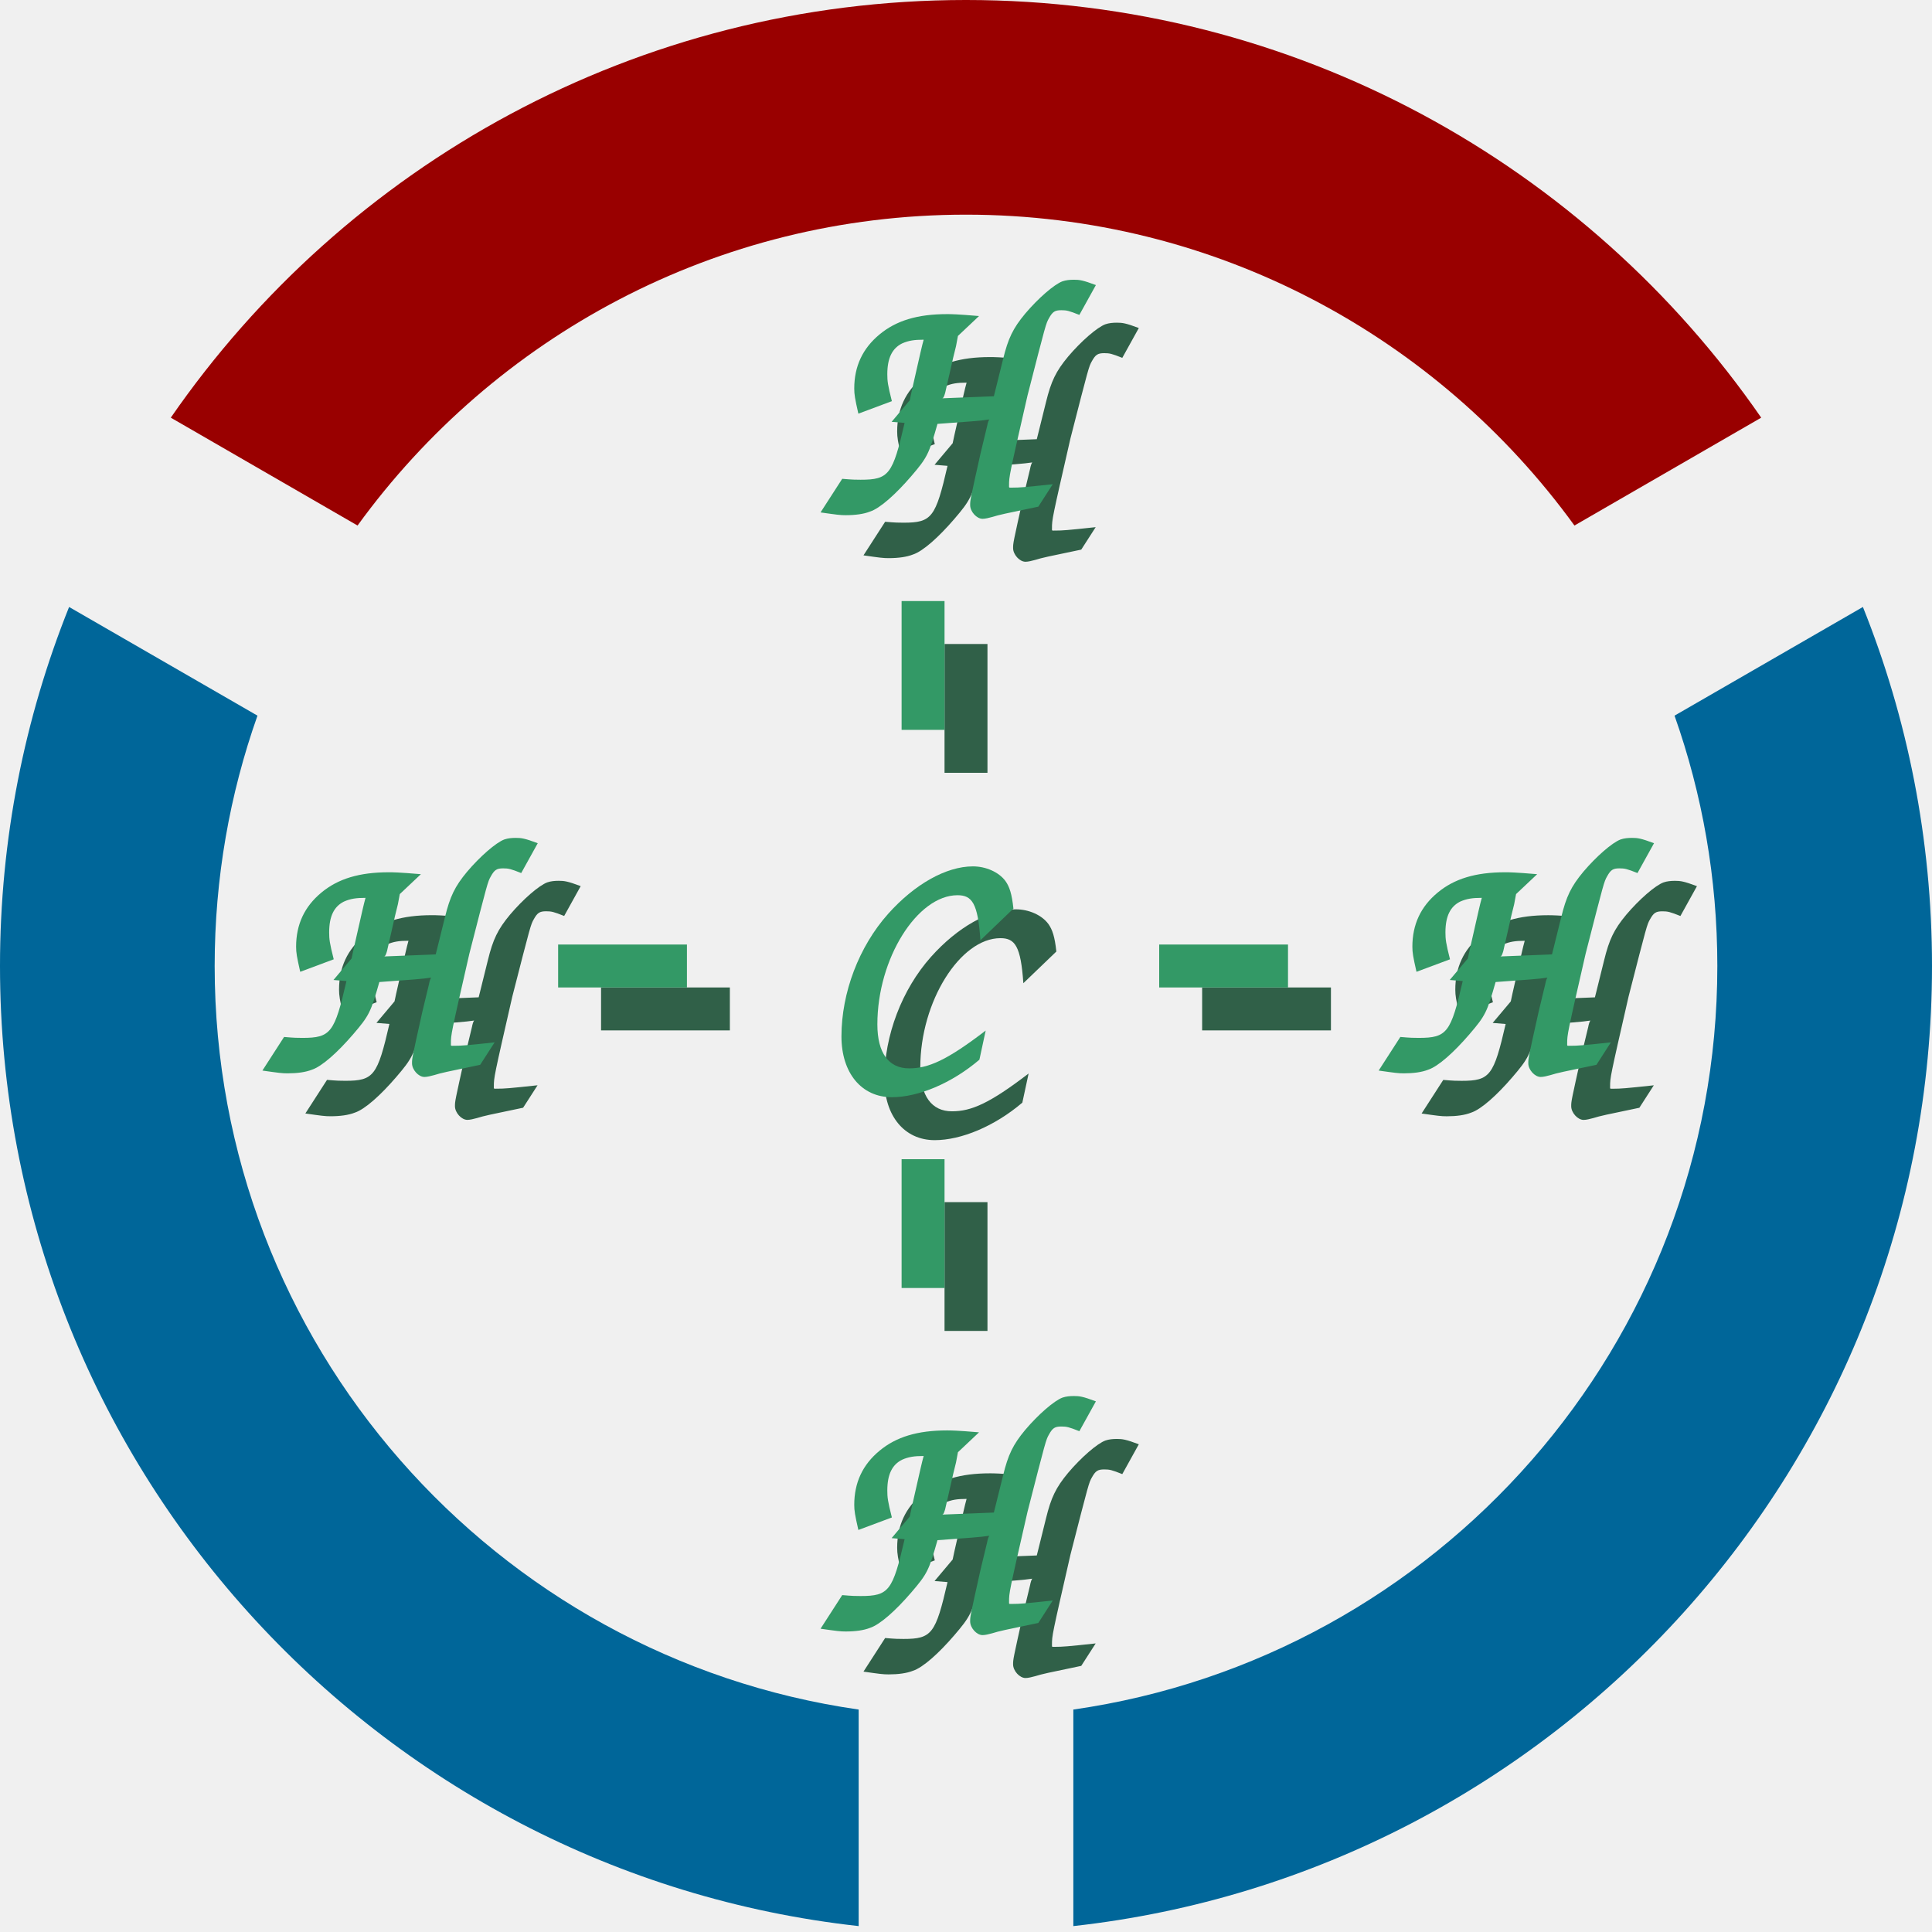
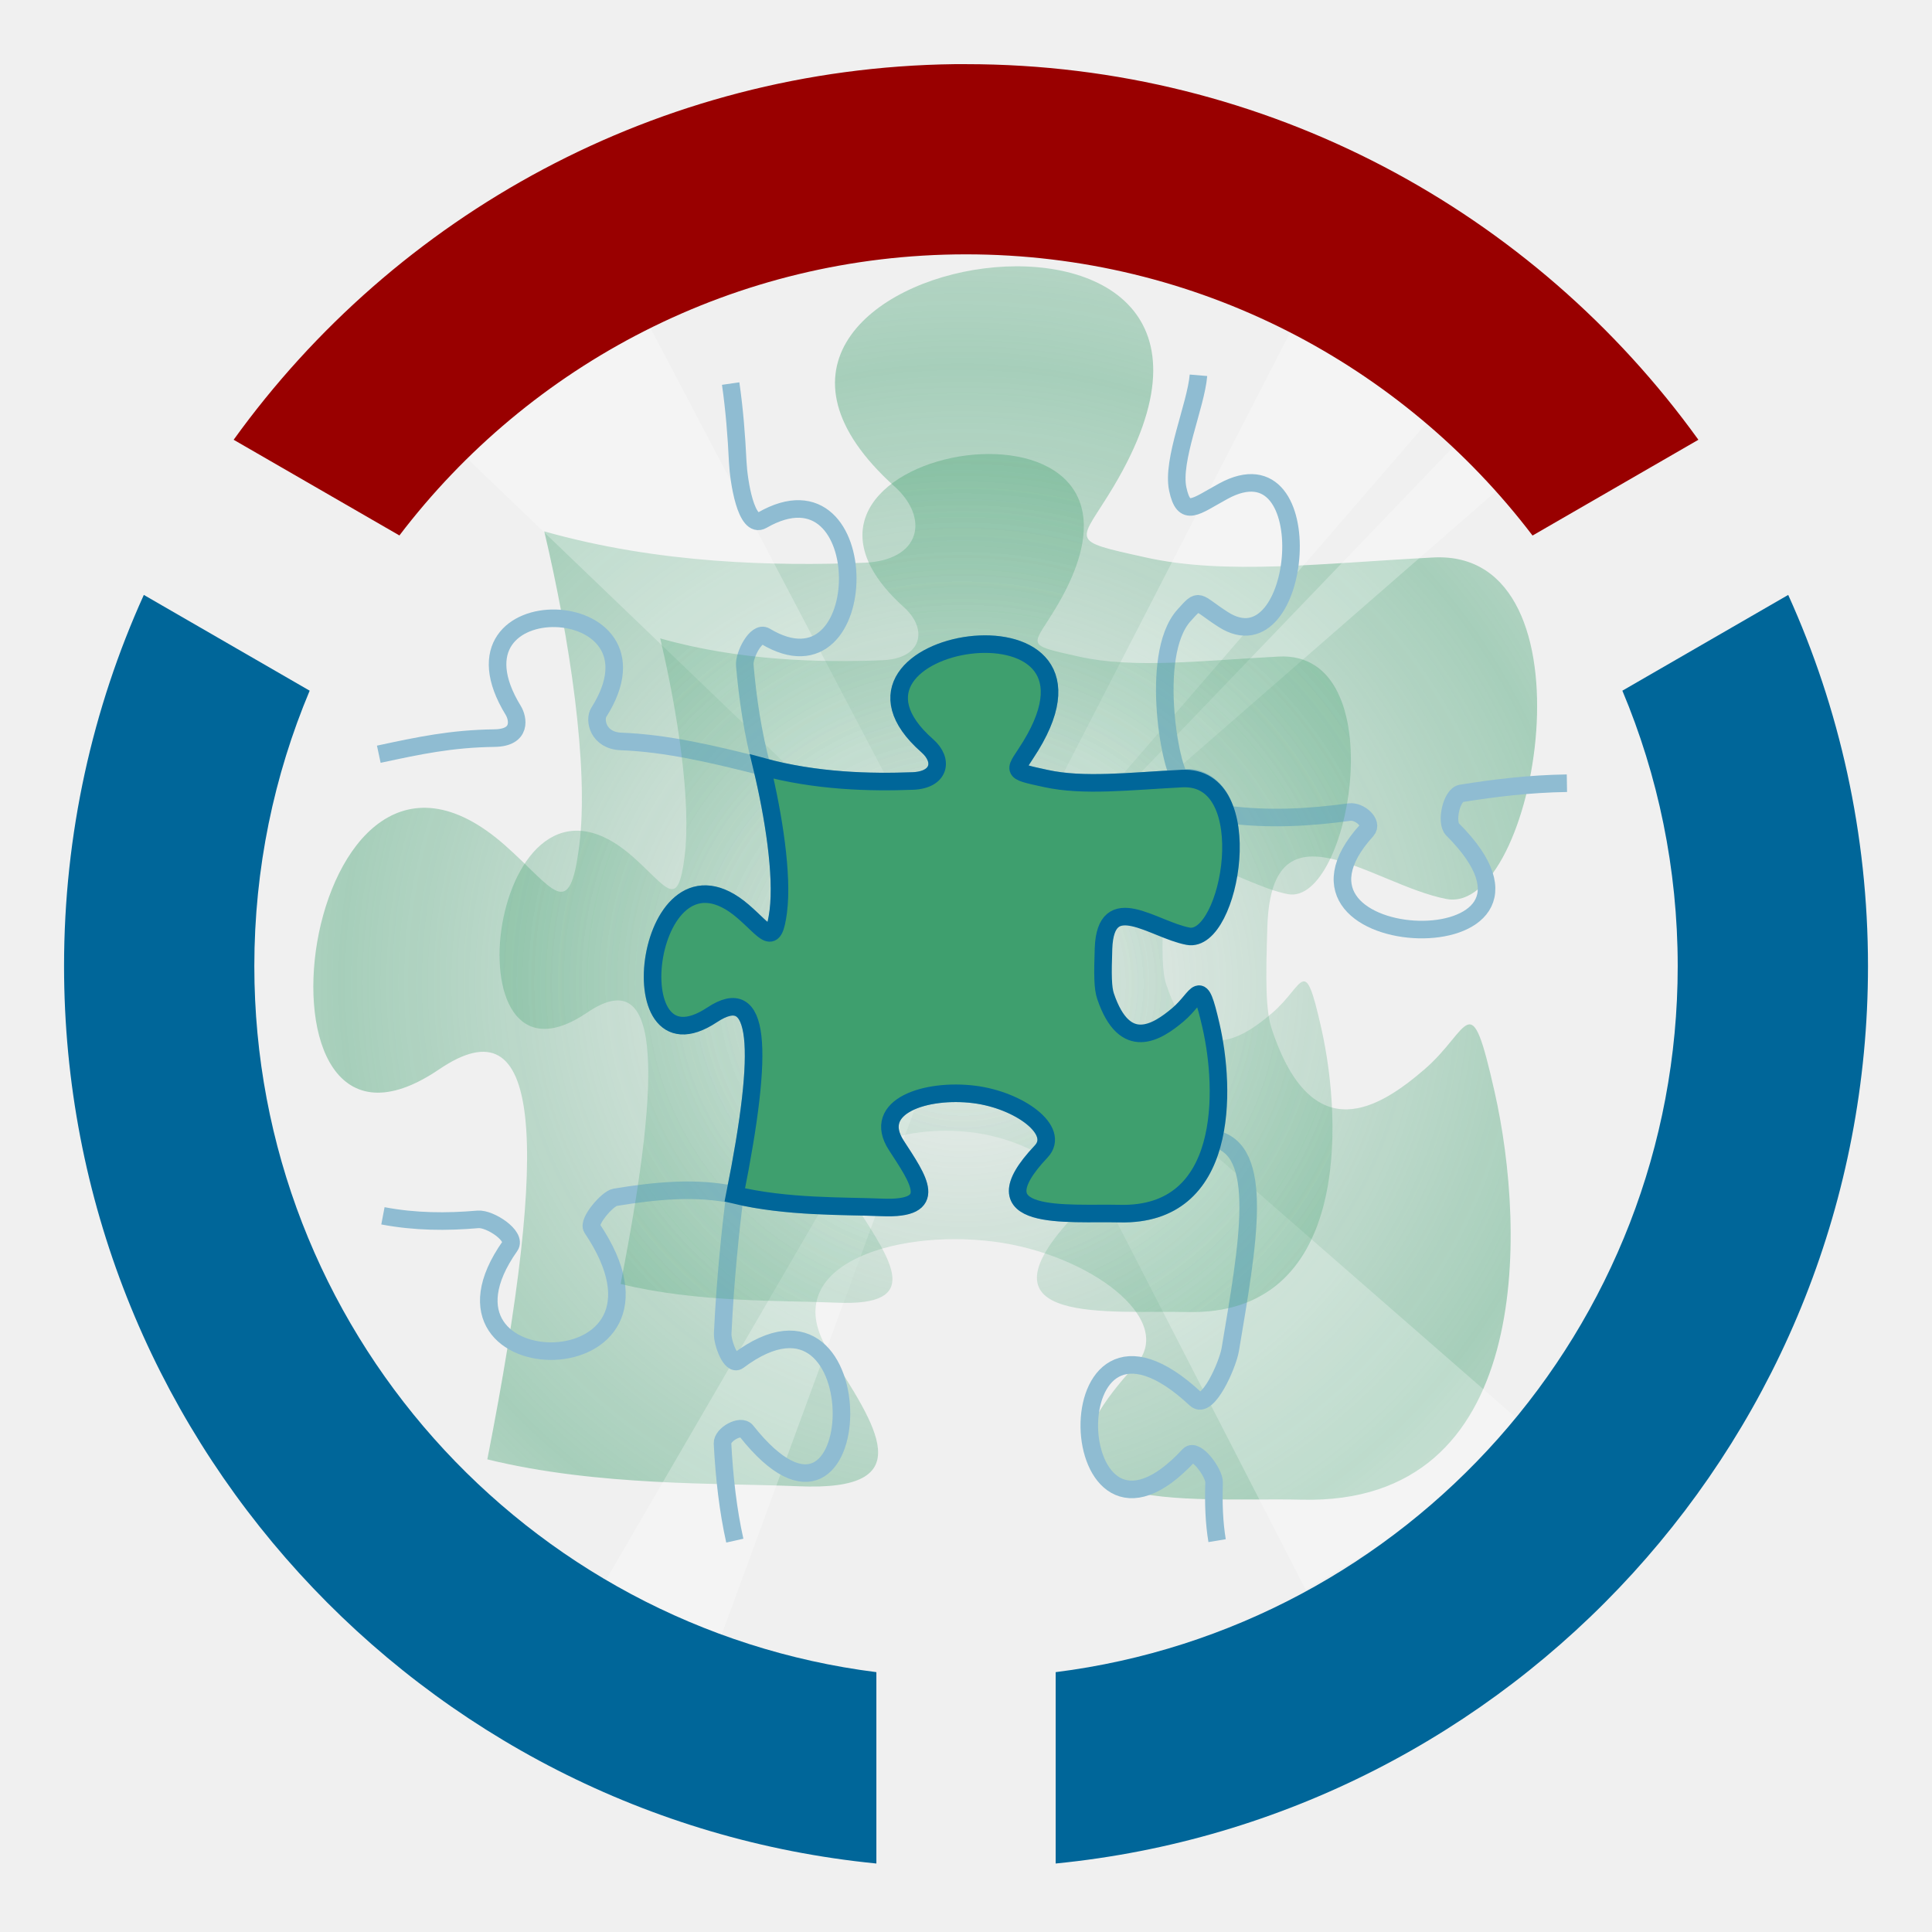
- <svg xmlns="http://www.w3.org/2000/svg" version="1.0" width="900" height="900" id="svg2848">
-   <defs id="defs2850">
-     </defs>
-   <g transform="matrix(2,0,0,2,-61.4375,-67.125)" id="layer1">
-     <path d="M 255.719,33.562 C 178.94,33.562 111.109,72.086 70.5,130.844 L 114,155.969 C 145.811,112.115 197.438,83.562 255.719,83.562 C 313.999,83.563 365.626,112.115 397.438,155.969 L 440.938,130.844 C 400.329,72.086 332.498,33.562 255.719,33.562 z" style="opacity:1;fill:#990000;fill-opacity:1;stroke:none;stroke-width:10;stroke-linecap:round;stroke-linejoin:round;stroke-miterlimit:4;stroke-dasharray:none;stroke-opacity:1" id="path4005" />
-     <path d="M 46.812,174.938 C 36.443,200.796 30.719,229.013 30.719,258.562 C 30.719,374.314 118.267,469.741 230.719,482.188 L 230.719,431.75 C 145.954,419.602 80.719,346.67 80.719,258.562 C 80.719,238.117 84.234,218.494 90.688,200.25 L 46.812,174.938 z" style="opacity:1;fill:#006699;fill-opacity:1;stroke:none;stroke-width:10;stroke-linecap:round;stroke-linejoin:round;stroke-miterlimit:4;stroke-dasharray:none;stroke-opacity:1" id="path4003" />
-     <path d="M 464.625,174.938 L 420.75,200.25 C 427.203,218.494 430.719,238.117 430.719,258.562 C 430.719,346.67 365.483,419.602 280.719,431.75 L 280.719,482.188 C 393.17,469.741 480.719,374.314 480.719,258.562 C 480.719,229.013 474.995,200.796 464.625,174.938 z" style="opacity:1;fill:#006699;fill-opacity:1;stroke:none;stroke-width:10;stroke-linecap:round;stroke-linejoin:round;stroke-miterlimit:4;stroke-dasharray:none;stroke-opacity:1" id="path3918" />
-     <rect style="fill:#306048;fill-opacity:1" id="rect3230" width="10" height="30" x="250.719" y="313.562" />
-     <rect style="fill:#306048;fill-opacity:1" id="rect3246" width="10" height="30" x="263.562" y="-200.719" transform="matrix(0,1,-1,0,0,0)" />
-     <rect style="fill:#339966;fill-opacity:1" id="rect5370" width="10" height="30" x="240.719" y="303.562" />
-     <rect style="fill:#339966;fill-opacity:1" id="rect5372" width="10" height="30" x="253.562" y="-190.719" transform="matrix(0,1,-1,0,0,0)" />
-     <text xml:space="preserve" style="font-size:115.514px;font-style:normal;font-variant:normal;font-weight:normal;font-stretch:normal;fill:#306048;fill-opacity:1;stroke:none;stroke-width:1px;stroke-linecap:butt;stroke-linejoin:miter;stroke-opacity:1;font-family:Comic Sans MS;-inkscape-font-specification:Comic Sans MS" x="244.352" y="154.437" id="text2475" transform="scale(0.9442072,1.05909)">
-       <tspan id="tspan2477" x="244.352" y="154.437" style="font-size:72px;font-style:normal;font-variant:normal;font-weight:bold;font-stretch:normal;fill:#306048;fill-opacity:1;font-family:Comic Sans MS;-inkscape-font-specification:Comic Sans MS Bold">H</tspan>
-     </text>
-     <text xml:space="preserve" style="font-size:115.514px;font-style:normal;font-variant:normal;font-weight:normal;font-stretch:normal;fill:#339966;fill-opacity:1;stroke:none;stroke-width:1px;stroke-linecap:butt;stroke-linejoin:miter;stroke-opacity:1;font-family:Comic Sans MS;-inkscape-font-specification:Comic Sans MS" x="233.761" y="144.995" id="text2479" transform="scale(0.9442072,1.05909)">
-       <tspan id="tspan2481" x="233.761" y="144.995" style="font-size:72px;font-style:normal;font-variant:normal;font-weight:bold;font-stretch:normal;fill:#339966;fill-opacity:1;font-family:Comic Sans MS;-inkscape-font-specification:Comic Sans MS Bold">H</tspan>
-     </text>
-     <text xml:space="preserve" style="font-size:115.514px;font-style:normal;font-variant:normal;font-weight:normal;font-stretch:normal;fill:#306048;fill-opacity:1;stroke:none;stroke-width:1px;stroke-linecap:butt;stroke-linejoin:miter;stroke-opacity:1;font-family:Comic Sans MS;-inkscape-font-specification:Comic Sans MS" x="382.033" y="277.184" id="text2507" transform="scale(0.9442072,1.05909)">
-       <tspan id="tspan2509" x="382.033" y="277.184" style="font-size:72px;font-style:normal;font-variant:normal;font-weight:bold;font-stretch:normal;fill:#306048;fill-opacity:1;font-family:Comic Sans MS;-inkscape-font-specification:Comic Sans MS Bold">H</tspan>
-     </text>
-     <text xml:space="preserve" style="font-size:115.514px;font-style:normal;font-variant:normal;font-weight:normal;font-stretch:normal;fill:#339966;fill-opacity:1;stroke:none;stroke-width:1px;stroke-linecap:butt;stroke-linejoin:miter;stroke-opacity:1;font-family:Comic Sans MS;-inkscape-font-specification:Comic Sans MS" x="371.443" y="267.742" id="text2511" transform="scale(0.9442072,1.05909)">
-       <tspan id="tspan2513" x="371.443" y="267.742" style="font-size:72px;font-style:normal;font-variant:normal;font-weight:bold;font-stretch:normal;fill:#339966;fill-opacity:1;font-family:Comic Sans MS;-inkscape-font-specification:Comic Sans MS Bold">H</tspan>
-     </text>
-     <text xml:space="preserve" style="font-size:115.514px;font-style:normal;font-variant:normal;font-weight:normal;font-stretch:normal;fill:#306048;fill-opacity:1;stroke:none;stroke-width:1px;stroke-linecap:butt;stroke-linejoin:miter;stroke-opacity:1;font-family:Comic Sans MS;-inkscape-font-specification:Comic Sans MS" x="244.352" y="399.931" id="text2515" transform="scale(0.9442072,1.05909)">
-       <tspan id="tspan2517" x="244.352" y="399.931" style="font-size:72px;font-style:normal;font-variant:normal;font-weight:bold;font-stretch:normal;fill:#306048;fill-opacity:1;font-family:Comic Sans MS;-inkscape-font-specification:Comic Sans MS Bold">H</tspan>
-     </text>
-     <text xml:space="preserve" style="font-size:115.514px;font-style:normal;font-variant:normal;font-weight:normal;font-stretch:normal;fill:#339966;fill-opacity:1;stroke:none;stroke-width:1px;stroke-linecap:butt;stroke-linejoin:miter;stroke-opacity:1;font-family:Comic Sans MS;-inkscape-font-specification:Comic Sans MS" x="233.761" y="390.489" id="text2519" transform="scale(0.9442072,1.05909)">
-       <tspan id="tspan2521" x="233.761" y="390.489" style="font-size:72px;font-style:normal;font-variant:normal;font-weight:bold;font-stretch:normal;fill:#339966;fill-opacity:1;font-family:Comic Sans MS;-inkscape-font-specification:Comic Sans MS Bold">H</tspan>
-     </text>
-     <text xml:space="preserve" style="font-size:115.513px;font-style:normal;font-variant:normal;font-weight:normal;font-stretch:normal;fill:#306048;fill-opacity:1;stroke:none;stroke-width:1px;stroke-linecap:butt;stroke-linejoin:miter;stroke-opacity:1;font-family:Comic Sans MS;-inkscape-font-specification:Comic Sans MS" x="106.67" y="277.183" id="text2523" transform="scale(0.944205,1.059092)">
-       <tspan id="tspan2525" x="106.67" y="277.183" style="font-size:72px;font-style:normal;font-variant:normal;font-weight:bold;font-stretch:normal;fill:#306048;fill-opacity:1;font-family:Comic Sans MS;-inkscape-font-specification:Comic Sans MS Bold">H</tspan>
-     </text>
-     <text xml:space="preserve" style="font-size:115.513px;font-style:normal;font-variant:normal;font-weight:normal;font-stretch:normal;fill:#339966;fill-opacity:1;stroke:none;stroke-width:1px;stroke-linecap:butt;stroke-linejoin:miter;stroke-opacity:1;font-family:Comic Sans MS;-inkscape-font-specification:Comic Sans MS" x="96.08" y="267.741" id="text2527" transform="scale(0.944205,1.059092)">
-       <tspan id="tspan2529" x="96.08" y="267.741" style="font-size:72px;font-style:normal;font-variant:normal;font-weight:bold;font-stretch:normal;fill:#339966;fill-opacity:1;font-family:Comic Sans MS;-inkscape-font-specification:Comic Sans MS Bold">H</tspan>
-     </text>
-     <text xml:space="preserve" style="font-size:115.514px;font-style:normal;font-variant:normal;font-weight:normal;font-stretch:normal;fill:#306048;fill-opacity:1;stroke:none;stroke-width:1px;stroke-linecap:butt;stroke-linejoin:miter;stroke-opacity:1;font-family:Comic Sans MS;-inkscape-font-specification:Comic Sans MS" x="244.352" y="277.184" id="text2531" transform="scale(0.9442072,1.05909)">
-       <tspan id="tspan2533" x="244.352" y="277.184" style="font-size:72px;font-style:normal;font-variant:normal;font-weight:bold;font-stretch:normal;fill:#306048;fill-opacity:1;font-family:Comic Sans MS;-inkscape-font-specification:Comic Sans MS Bold">C</tspan>
-     </text>
-     <text xml:space="preserve" style="font-size:115.514px;font-style:normal;font-variant:normal;font-weight:normal;font-stretch:normal;fill:#339966;fill-opacity:1;stroke:none;stroke-width:1px;stroke-linecap:butt;stroke-linejoin:miter;stroke-opacity:1;font-family:Comic Sans MS;-inkscape-font-specification:Comic Sans MS" x="233.761" y="267.742" id="text2535" transform="scale(0.9442072,1.05909)">
-       <tspan id="tspan2537" x="233.761" y="267.742" style="font-size:72px;font-style:normal;font-variant:normal;font-weight:bold;font-stretch:normal;fill:#339966;fill-opacity:1;font-family:Comic Sans MS;-inkscape-font-specification:Comic Sans MS Bold">C</tspan>
-     </text>
-     <rect style="fill:#306048;fill-opacity:1" id="rect2539" width="10" height="30" x="263.562" y="-340.719" transform="matrix(0,1,-1,0,0,0)" />
-     <rect style="fill:#339966;fill-opacity:1" id="rect2541" width="10" height="30" x="253.562" y="-330.719" transform="matrix(0,1,-1,0,0,0)" />
-     <rect style="fill:#306048;fill-opacity:1" id="rect2543" width="10" height="30" x="250.719" y="183.562" />
-     <rect style="fill:#339966;fill-opacity:1" id="rect2545" width="10" height="30" x="240.719" y="173.562" />
-   </g>
+ <svg xmlns="http://www.w3.org/2000/svg" xmlns:xlink="http://www.w3.org/1999/xlink" version="1.0" width="660" height="660" id="svg2">
+   <defs id="defs4">
+     <linearGradient id="linearGradient3076">
+       <stop style="stop-color:#3e9f6e;stop-opacity:0;" offset="0" id="stop3078" />
+       <stop style="stop-color:#3e9f6e;stop-opacity:0.412;" offset="1" id="stop3080" />
+     </linearGradient>
+     <radialGradient xlink:href="#linearGradient3076" spreadMethod="reflect" gradientUnits="userSpaceOnUse" gradientTransform="matrix(-1.009392,-0.110028,0.109218,-1.001961,624.4219,708.5887)" r="209.037" fy="335.731" fx="329" cy="335.731" cx="329" id="radialGradient3082" />
+   </defs>
+   <path style="fill:url(#radialGradient3082);fill-opacity:1.0;fill-rule:nonzero;stroke:none;stroke-width:5.209;stroke-linecap:butt;stroke-linejoin:miter;stroke-miterlimit:4;stroke-dasharray:none;stroke-opacity:1;opacity:1" d="M 197.896,288.727 C 201.262,261.926 194.53,217.897 185.928,181.524 C 225.199,192.628 265.008,193.431 295.14,192.245 C 314.589,191.479 317.611,177.004 305.612,166.21 C 216.847,86.36 451.257,47.313 380.415,166.21 C 368.823,185.665 364.151,184.384 391.454,190.443 C 418.757,196.501 451.331,192.456 489.627,190.443 C 546.716,187.441 524.812,312.983 494.115,307.105 C 468.934,302.282 434.456,272.145 432.959,316.293 C 432.303,335.613 432.423,345.385 434.455,351.517 C 448.356,393.481 471.673,378.185 486.635,365.3 C 502.325,351.789 502.145,335.656 510.572,372.958 C 521.385,420.821 523.735,514.183 444.746,512.321 C 406.531,511.42 339.34,519.011 387.895,466.377 C 402.245,450.822 371.914,428.31 339.559,424.162 C 304.752,419.699 264.871,432.841 283.171,461.783 C 299.172,487.088 315.329,509.584 272.699,507.727 C 245.541,506.544 204.348,507.821 166.479,498.538 C 188.172,387.889 184.728,341.754 150.022,365.3 C 79.346,413.251 102.148,226.703 172.463,288.727 C 189.283,303.564 194.53,315.528 197.896,288.727 z " id="path6644" />
+   <path style="fill:#ffffff;fill-opacity:0.269;fill-rule:evenodd;stroke:none;stroke-width:1px;stroke-linecap:butt;stroke-linejoin:miter;stroke-opacity:1" d="M 135,133 L 333,323 L 208,85 L 135,133 z " id="path9279" />
+   <path style="fill:#ffffff;fill-opacity:0.269;fill-rule:evenodd;stroke:none;stroke-width:1px;stroke-linecap:butt;stroke-linejoin:miter;stroke-opacity:1" d="M 524,124 L 333,323 L 543,140 L 524,124 z " id="path9277" />
+   <path style="fill:#ffffff;fill-opacity:0.269;fill-rule:evenodd;stroke:none;stroke-width:1px;stroke-linecap:butt;stroke-linejoin:miter;stroke-opacity:1" d="M 512,116 L 333,323 L 458,80 L 512,116 z " id="path9275" />
+   <path style="fill:#ffffff;fill-opacity:0.269;fill-rule:evenodd;stroke:none;stroke-width:1px;stroke-linecap:butt;stroke-linejoin:miter;stroke-opacity:1" d="M 446,543 L 333,323 L 529,494 L 446,543 z " id="path8398" />
+   <path style="fill:#ffffff;fill-opacity:0.269;fill-rule:evenodd;stroke:none;stroke-width:1px;stroke-linecap:butt;stroke-linejoin:miter;stroke-opacity:1" d="M 243,568 L 333,323 L 190,569 L 243,568 z " id="path9273" />
+   <path d="M 330.007,31.645 C 165.3,31.645 31.616,165.329 31.616,330.035 C 31.616,494.742 165.3,628.395 330.007,628.395 C 494.714,628.395 628.398,494.742 628.398,330.035 C 628.398,165.329 494.714,31.645 330.007,31.645 z M 330.007,116.646 C 447.786,116.646 543.364,212.256 543.364,330.035 C 543.364,447.815 447.786,543.393 330.007,543.393 C 212.228,543.393 116.649,447.815 116.649,330.035 C 116.649,212.256 212.228,116.646 330.007,116.646 z " style="fill:none;fill-opacity:1;stroke:none;stroke-width:3.415;stroke-linecap:round;stroke-linejoin:round;stroke-miterlimit:4;stroke-dasharray:none;stroke-opacity:1" id="path7212" />
+   <path d="M 326.038,21.918 C 224.671,23.203 135.058,73.53 79.819,150.23 L 136.444,182.918 C 180.868,124.57 251.068,86.887 330.007,86.887 C 408.942,86.887 479.115,124.597 523.538,182.949 L 580.194,150.23 C 524.237,72.531 433.002,21.918 330.007,21.918 C 328.678,21.918 327.363,21.901 326.038,21.918 z " style="fill:#990000;fill-opacity:1;stroke:none;stroke-width:3.746;stroke-linecap:round;stroke-linejoin:round;stroke-miterlimit:4;stroke-dasharray:none;stroke-opacity:1" id="path7202" />
+   <path d="M 49.132,203.23 C 31.628,241.909 21.882,284.819 21.882,330.012 C 21.882,489.763 143.655,621.219 299.382,636.605 L 299.382,571.23 C 179.624,556.146 86.882,453.839 86.882,330.012 C 86.882,296.664 93.621,264.891 105.788,235.949 L 49.132,203.23 z " style="fill:#006699;fill-opacity:1;stroke:none;stroke-width:3.746;stroke-linecap:round;stroke-linejoin:round;stroke-miterlimit:4;stroke-dasharray:none;stroke-opacity:1" id="path7200" />
+   <path d="M 610.882,203.23 L 554.226,235.949 C 566.393,264.895 573.132,296.694 573.132,330.043 C 573.132,453.87 480.39,556.15 360.632,571.23 L 360.632,636.605 C 516.359,621.223 638.132,489.795 638.132,330.043 C 638.132,284.849 628.386,241.911 610.882,203.23 z " style="fill:#006699;fill-opacity:1;stroke:none;stroke-width:3.746;stroke-linecap:round;stroke-linejoin:round;stroke-miterlimit:4;stroke-dasharray:none;stroke-opacity:1" id="path7174" />
+   <path d="M -243.273,61.503 C -391.48,377.953 -254.926,755.092 61.525,903.3 C 377.975,1051.507 755.054,914.925 903.261,598.474 C 1051.469,282.024 914.975,-95.087 598.525,-243.295 C 282.074,-391.502 -95.065,-254.948 -243.273,61.503 z M -79.959,137.989 C 26.022,-88.299 295.721,-185.901 522.01,-79.92 C 748.298,26.061 845.929,295.699 739.948,521.987 C 633.967,748.276 364.329,845.906 138.04,739.926 C -88.249,633.945 -185.94,364.278 -79.959,137.989 z " style="fill:none;fill-opacity:1;stroke:none;stroke-width:3.415;stroke-linecap:round;stroke-linejoin:round;stroke-miterlimit:4;stroke-dasharray:none;stroke-opacity:1" id="path7217" />
+   <path d="M 583.737,330.028 C 583.737,470.157 470.14,583.754 330.011,583.754 C 189.882,583.754 76.285,470.157 76.285,330.028 C 76.285,189.899 189.882,76.302 330.011,76.302 C 470.14,76.302 583.737,189.899 583.737,330.028 z " style="fill:none;fill-opacity:1;stroke:none;stroke-width:3.23;stroke-linecap:round;stroke-linejoin:round;stroke-miterlimit:4;stroke-dasharray:none;stroke-opacity:1" id="path7233" />
+   <path style="fill:none;fill-opacity:1;fill-rule:evenodd;stroke:#8fbcd2;stroke-width:6;stroke-linecap:butt;stroke-linejoin:miter;stroke-opacity:1;stroke-miterlimit:4;stroke-dasharray:none;opacity:1;color:#000000;marker:none;marker-start:none;marker-mid:none;marker-end:none;stroke-dashoffset:0;visibility:visible;display:inline;overflow:visible" d="M 249.609,131.034 C 250.878,139.861 251.592,148.821 252.025,157.856 C 252.33,164.205 254.847,180.892 260.397,177.699 C 299.464,155.227 298.851,239.844 261.455,217.349 C 258.405,215.515 254.119,223.74 254.429,227.274 C 255.453,238.965 257.183,250.532 260.215,261.849 C 278.777,266.975 297.592,267.346 311.834,266.798 C 321.026,266.445 322.455,259.761 316.784,254.778 C 274.829,217.909 385.622,199.881 352.139,254.778 C 346.66,263.76 344.452,263.169 357.357,265.966 C 370.261,268.764 385.657,266.896 403.758,265.966 C 400.509,266.508 392.028,224.072 404.465,210.23 C 410.085,203.975 408.527,205.65 417.9,211.644 C 445.202,229.105 452.101,149.14 417.9,167.803 C 408.372,173.003 404.465,176.996 402.344,167.096 C 400.222,157.197 408.531,138.635 409.415,128.205" id="path2227" />
+   <path style="fill:none;fill-opacity:1.0;fill-rule:evenodd;stroke:#8fbcd2;stroke-width:6;stroke-linecap:butt;stroke-linejoin:miter;stroke-opacity:1;stroke-miterlimit:4;stroke-dasharray:none;opacity:1;color:#000000;marker:none;marker-start:none;marker-mid:none;marker-end:none;stroke-dashoffset:0;visibility:visible;display:inline;overflow:visible" d="M 415.779,526.307 C 414.771,520.271 414.51,513.563 414.751,506.447 C 414.862,503.171 408.521,494.57 406.188,497.093 C 362.594,544.213 358.162,430.87 408.505,477.987 C 412.526,481.75 419.394,466.354 420.296,460.939 C 426.253,425.191 432.537,392.219 414.537,389.004 C 411.141,403.378 402.137,415.035 382.545,414.584 C 364.483,414.168 332.725,417.672 355.675,393.37 C 362.457,386.188 348.121,375.794 332.829,373.879 C 316.377,371.818 297.528,377.886 306.177,391.249 C 313.74,402.933 321.376,413.32 301.227,412.462 C 288.391,411.916 268.922,412.506 251.023,408.22 C 249.569,420.091 247.742,437.057 246.882,455.568 C 246.74,458.626 249.694,466.731 252.197,464.855 C 300.551,428.601 296.948,541.856 254.965,488.856 C 253.054,486.442 246.661,490.056 246.82,493.108 C 247.427,504.741 248.726,516.078 251.023,526.307" id="path2229" />
+   <path style="fill:none;fill-opacity:1.0;fill-rule:evenodd;stroke:#8fbcd2;stroke-width:6;stroke-linecap:butt;stroke-linejoin:miter;stroke-opacity:1;stroke-miterlimit:4;stroke-dasharray:none" d="M 129.401,257.656 C 143.246,254.692 154.033,252.362 168.941,252.149 C 178.357,252.015 176.959,245.353 175.34,242.71 C 148.78,199.366 230.871,201.882 204.56,243.341 C 202.948,245.881 204.22,252.989 212.216,253.291 C 227.678,253.876 243.592,257.625 260.215,261.849 C 264.281,278.642 267.463,298.972 265.872,311.346 C 264.281,323.72 261.801,318.196 253.851,311.346 C 220.617,282.708 209.84,368.841 243.245,346.701 C 259.648,335.829 261.276,357.131 251.023,408.22 C 238.131,405.414 224.426,406.669 210.133,409.01 C 207.519,409.438 200.726,417.343 202.232,419.578 C 239.563,474.977 140.099,474.067 174.225,425.682 C 176.612,422.298 167.415,416.193 163.263,416.555 C 152.591,417.486 141.749,417.419 130.815,415.341" id="path2231" />
+   <path style="fill:none;fill-opacity:1.0;fill-rule:evenodd;stroke:#8fbcd2;stroke-width:6;stroke-linecap:butt;stroke-linejoin:miter;stroke-opacity:1;stroke-miterlimit:4;stroke-dasharray:none" d="M 403.758,265.966 C 411.034,264.275 417.91,271.262 418.607,278.162 C 433.478,280.116 447.309,279.279 461.028,277.411 C 464.4,276.952 469.198,281.121 466.897,283.65 C 427.497,326.946 543.755,330.852 496.212,283.329 C 493.827,280.945 495.813,271.564 499.206,271.022 C 510.603,269.202 522.47,267.749 535.28,267.556" id="path2233" />
+   <path style="fill:url(#radialGradient3082);fill-opacity:1;fill-rule:nonzero;stroke:none;stroke-width:5.209;stroke-linecap:butt;stroke-linejoin:miter;stroke-miterlimit:4;stroke-dasharray:none;stroke-opacity:1;opacity:1;color:#000000;marker:none;marker-start:none;marker-mid:none;marker-end:none;stroke-dashoffset:0;visibility:visible;display:inline;overflow:visible" d="M 233.862,292.663 C 236.203,274.019 231.52,243.39 225.536,218.087 C 252.855,225.811 280.548,226.37 301.51,225.545 C 315.039,225.012 317.142,214.943 308.795,207.434 C 247.045,151.886 410.113,124.723 360.832,207.434 C 352.768,220.968 349.518,220.077 368.511,224.292 C 387.505,228.506 410.165,225.692 436.806,224.292 C 476.52,222.204 461.282,309.538 439.928,305.448 C 422.411,302.093 398.426,281.128 397.384,311.84 C 396.928,325.28 397.012,332.078 398.425,336.344 C 408.095,365.536 424.316,354.895 434.724,345.932 C 445.639,336.533 445.514,325.31 451.376,351.259 C 458.898,384.555 460.533,449.503 405.584,448.208 C 379,447.581 332.258,452.861 366.036,416.247 C 376.018,405.426 354.918,389.765 332.41,386.879 C 308.196,383.774 280.453,392.917 293.184,413.05 C 304.315,430.654 315.554,446.304 285.899,445.012 C 267.006,444.189 238.35,445.077 212.006,438.619 C 227.097,361.646 224.701,329.552 200.558,345.932 C 151.392,379.289 167.254,249.516 216.169,292.663 C 227.87,302.985 231.52,311.307 233.862,292.663 z " id="path5755" />
+   <path style="fill:#3e9f6e;fill-opacity:1;fill-rule:evenodd;stroke:#006699;stroke-width:6;stroke-linecap:butt;stroke-linejoin:miter;stroke-opacity:1;stroke-miterlimit:4;stroke-dasharray:none" d="M 265.872,311.346 C 267.463,298.972 264.281,278.642 260.215,261.849 C 278.777,266.975 297.592,267.346 311.834,266.798 C 321.026,266.445 322.455,259.761 316.784,254.778 C 274.829,217.909 385.622,199.881 352.139,254.778 C 346.66,263.76 344.452,263.169 357.357,265.966 C 370.261,268.764 385.657,266.896 403.758,265.966 C 430.741,264.581 420.388,322.546 405.879,319.831 C 393.978,317.605 377.681,303.69 376.974,324.074 C 376.664,332.994 376.721,337.506 377.681,340.337 C 384.251,359.713 395.272,352.65 402.344,346.701 C 409.759,340.463 409.674,333.014 413.657,350.237 C 418.768,372.336 419.879,415.444 382.545,414.584 C 364.483,414.168 332.725,417.672 355.675,393.37 C 362.457,386.188 348.121,375.794 332.829,373.879 C 316.377,371.818 297.528,377.886 306.177,391.249 C 313.74,402.933 321.376,413.32 301.227,412.462 C 288.391,411.916 268.922,412.506 251.023,408.22 C 261.276,357.131 259.648,335.829 243.245,346.701 C 209.84,368.841 220.617,282.708 253.851,311.346 C 261.801,318.196 264.281,323.72 265.872,311.346 z " id="path1352" />
</svg>
